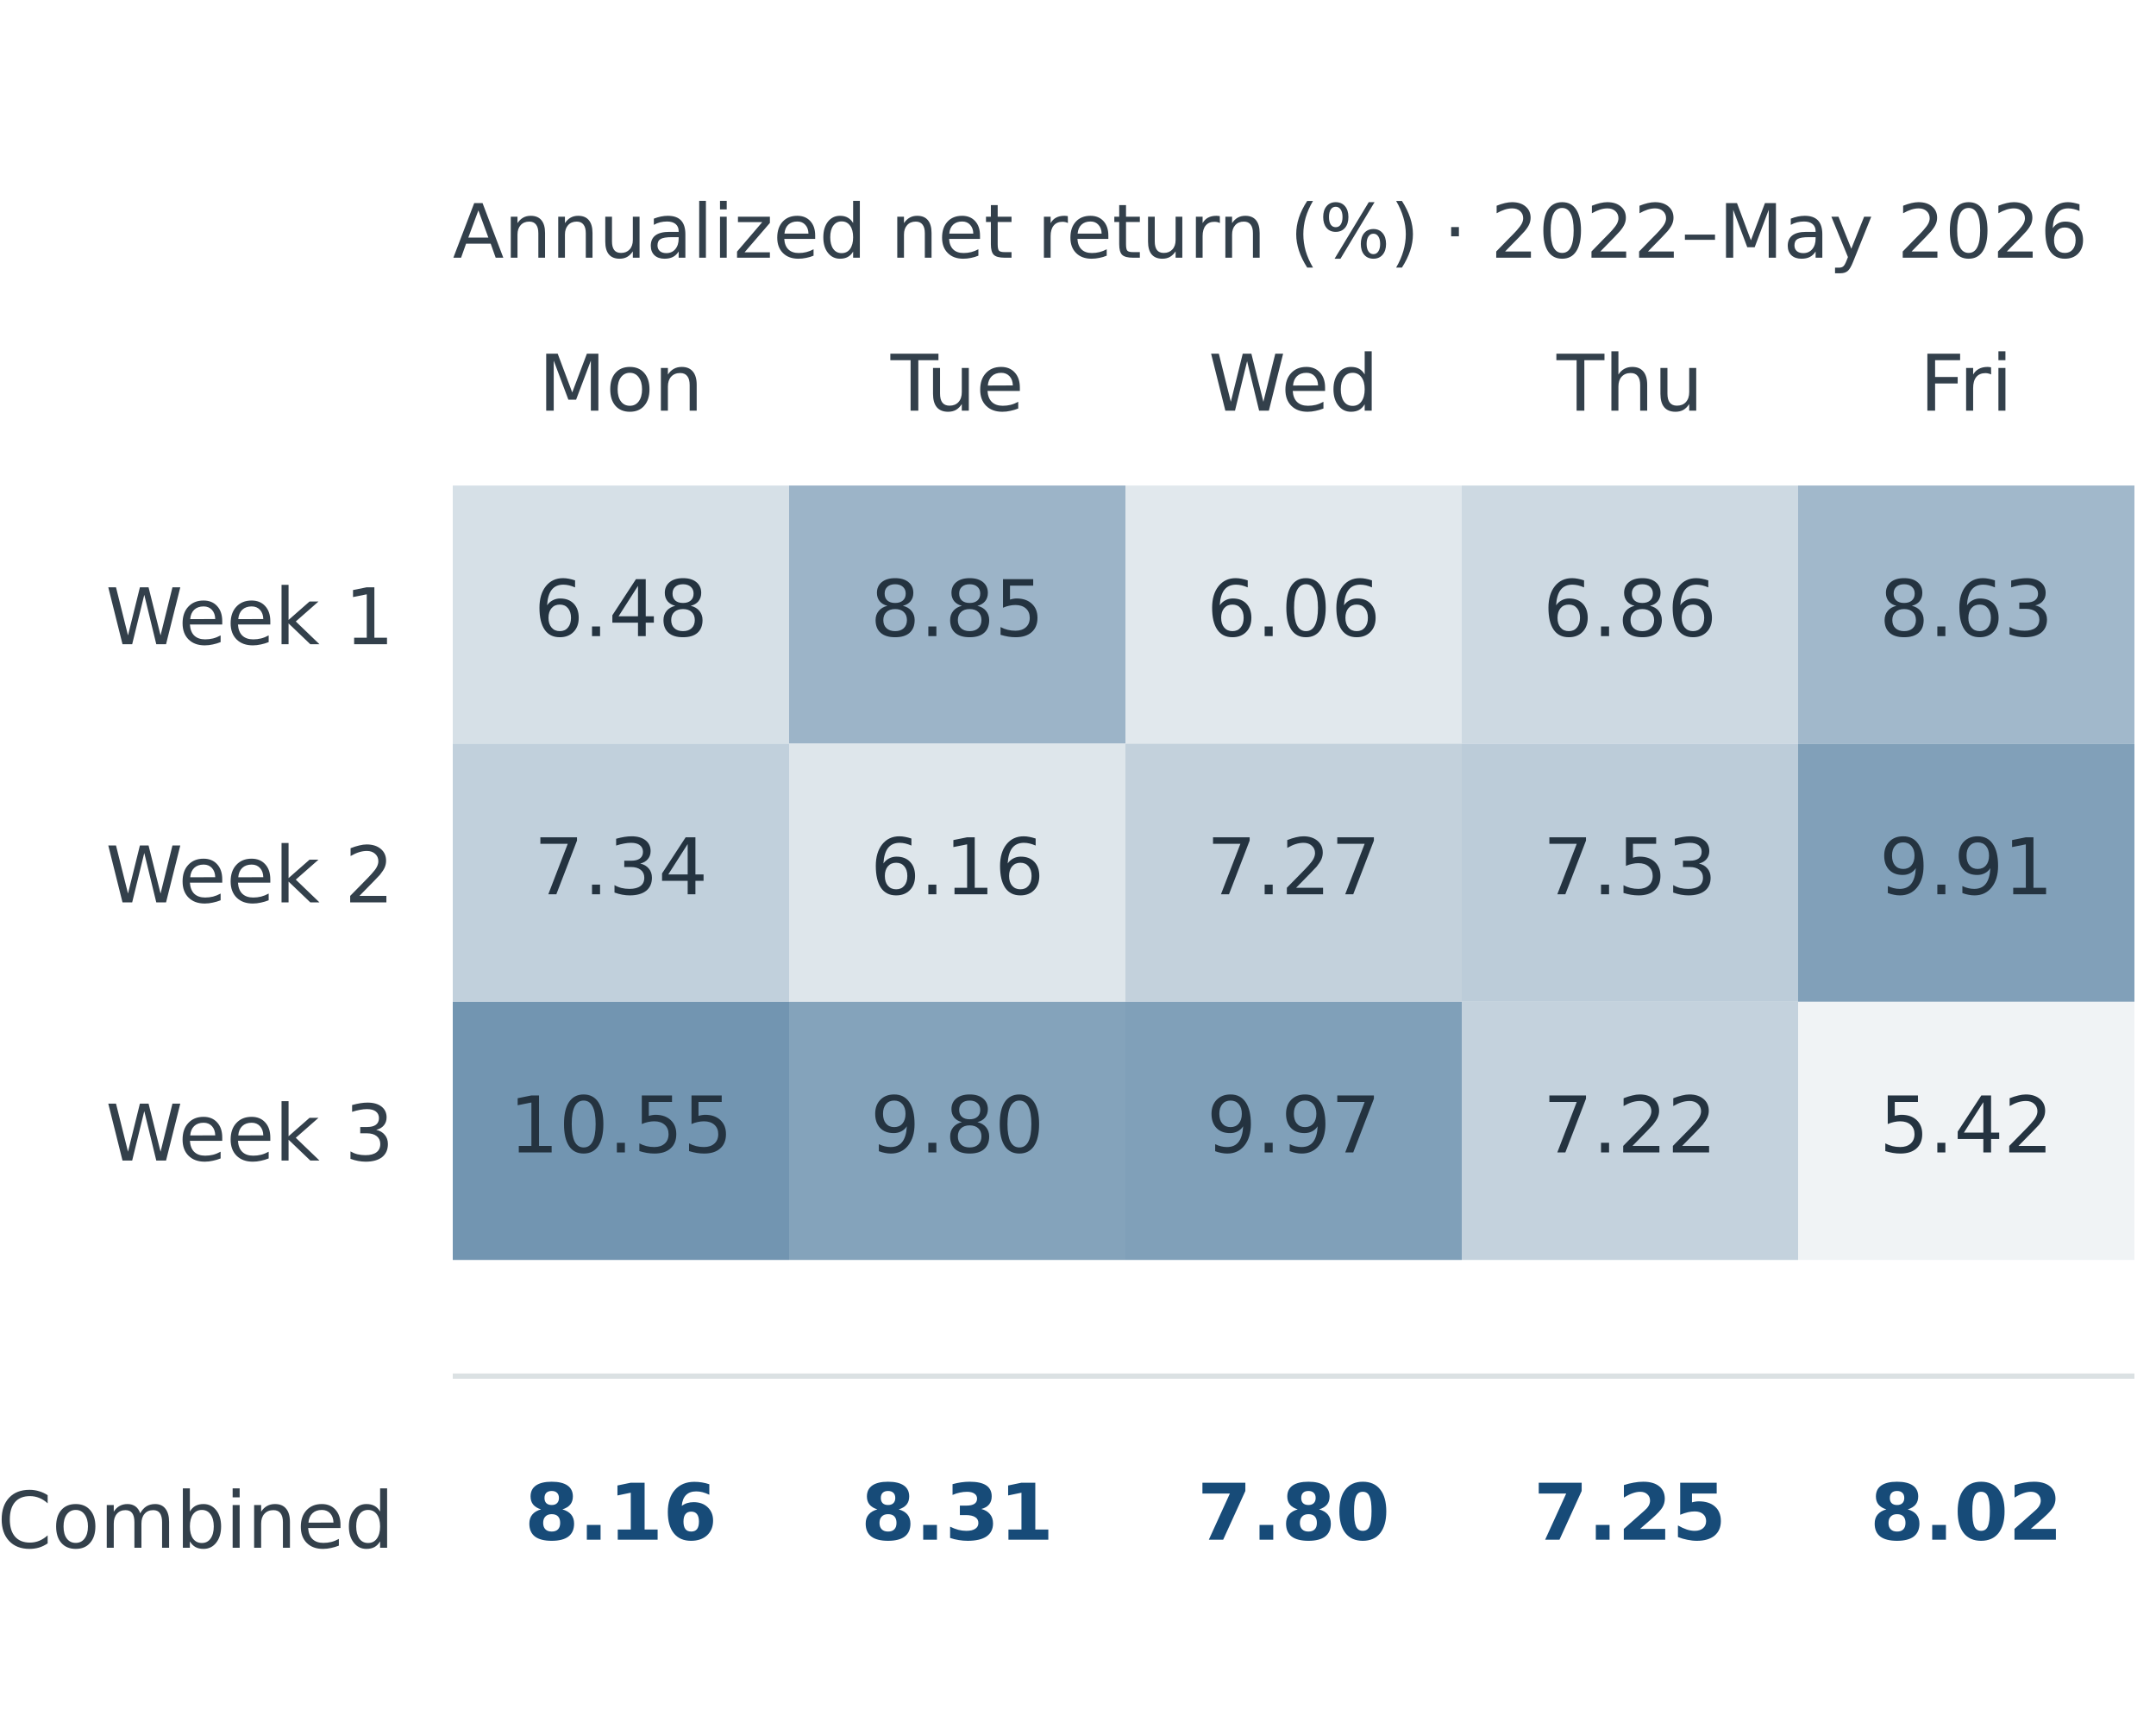
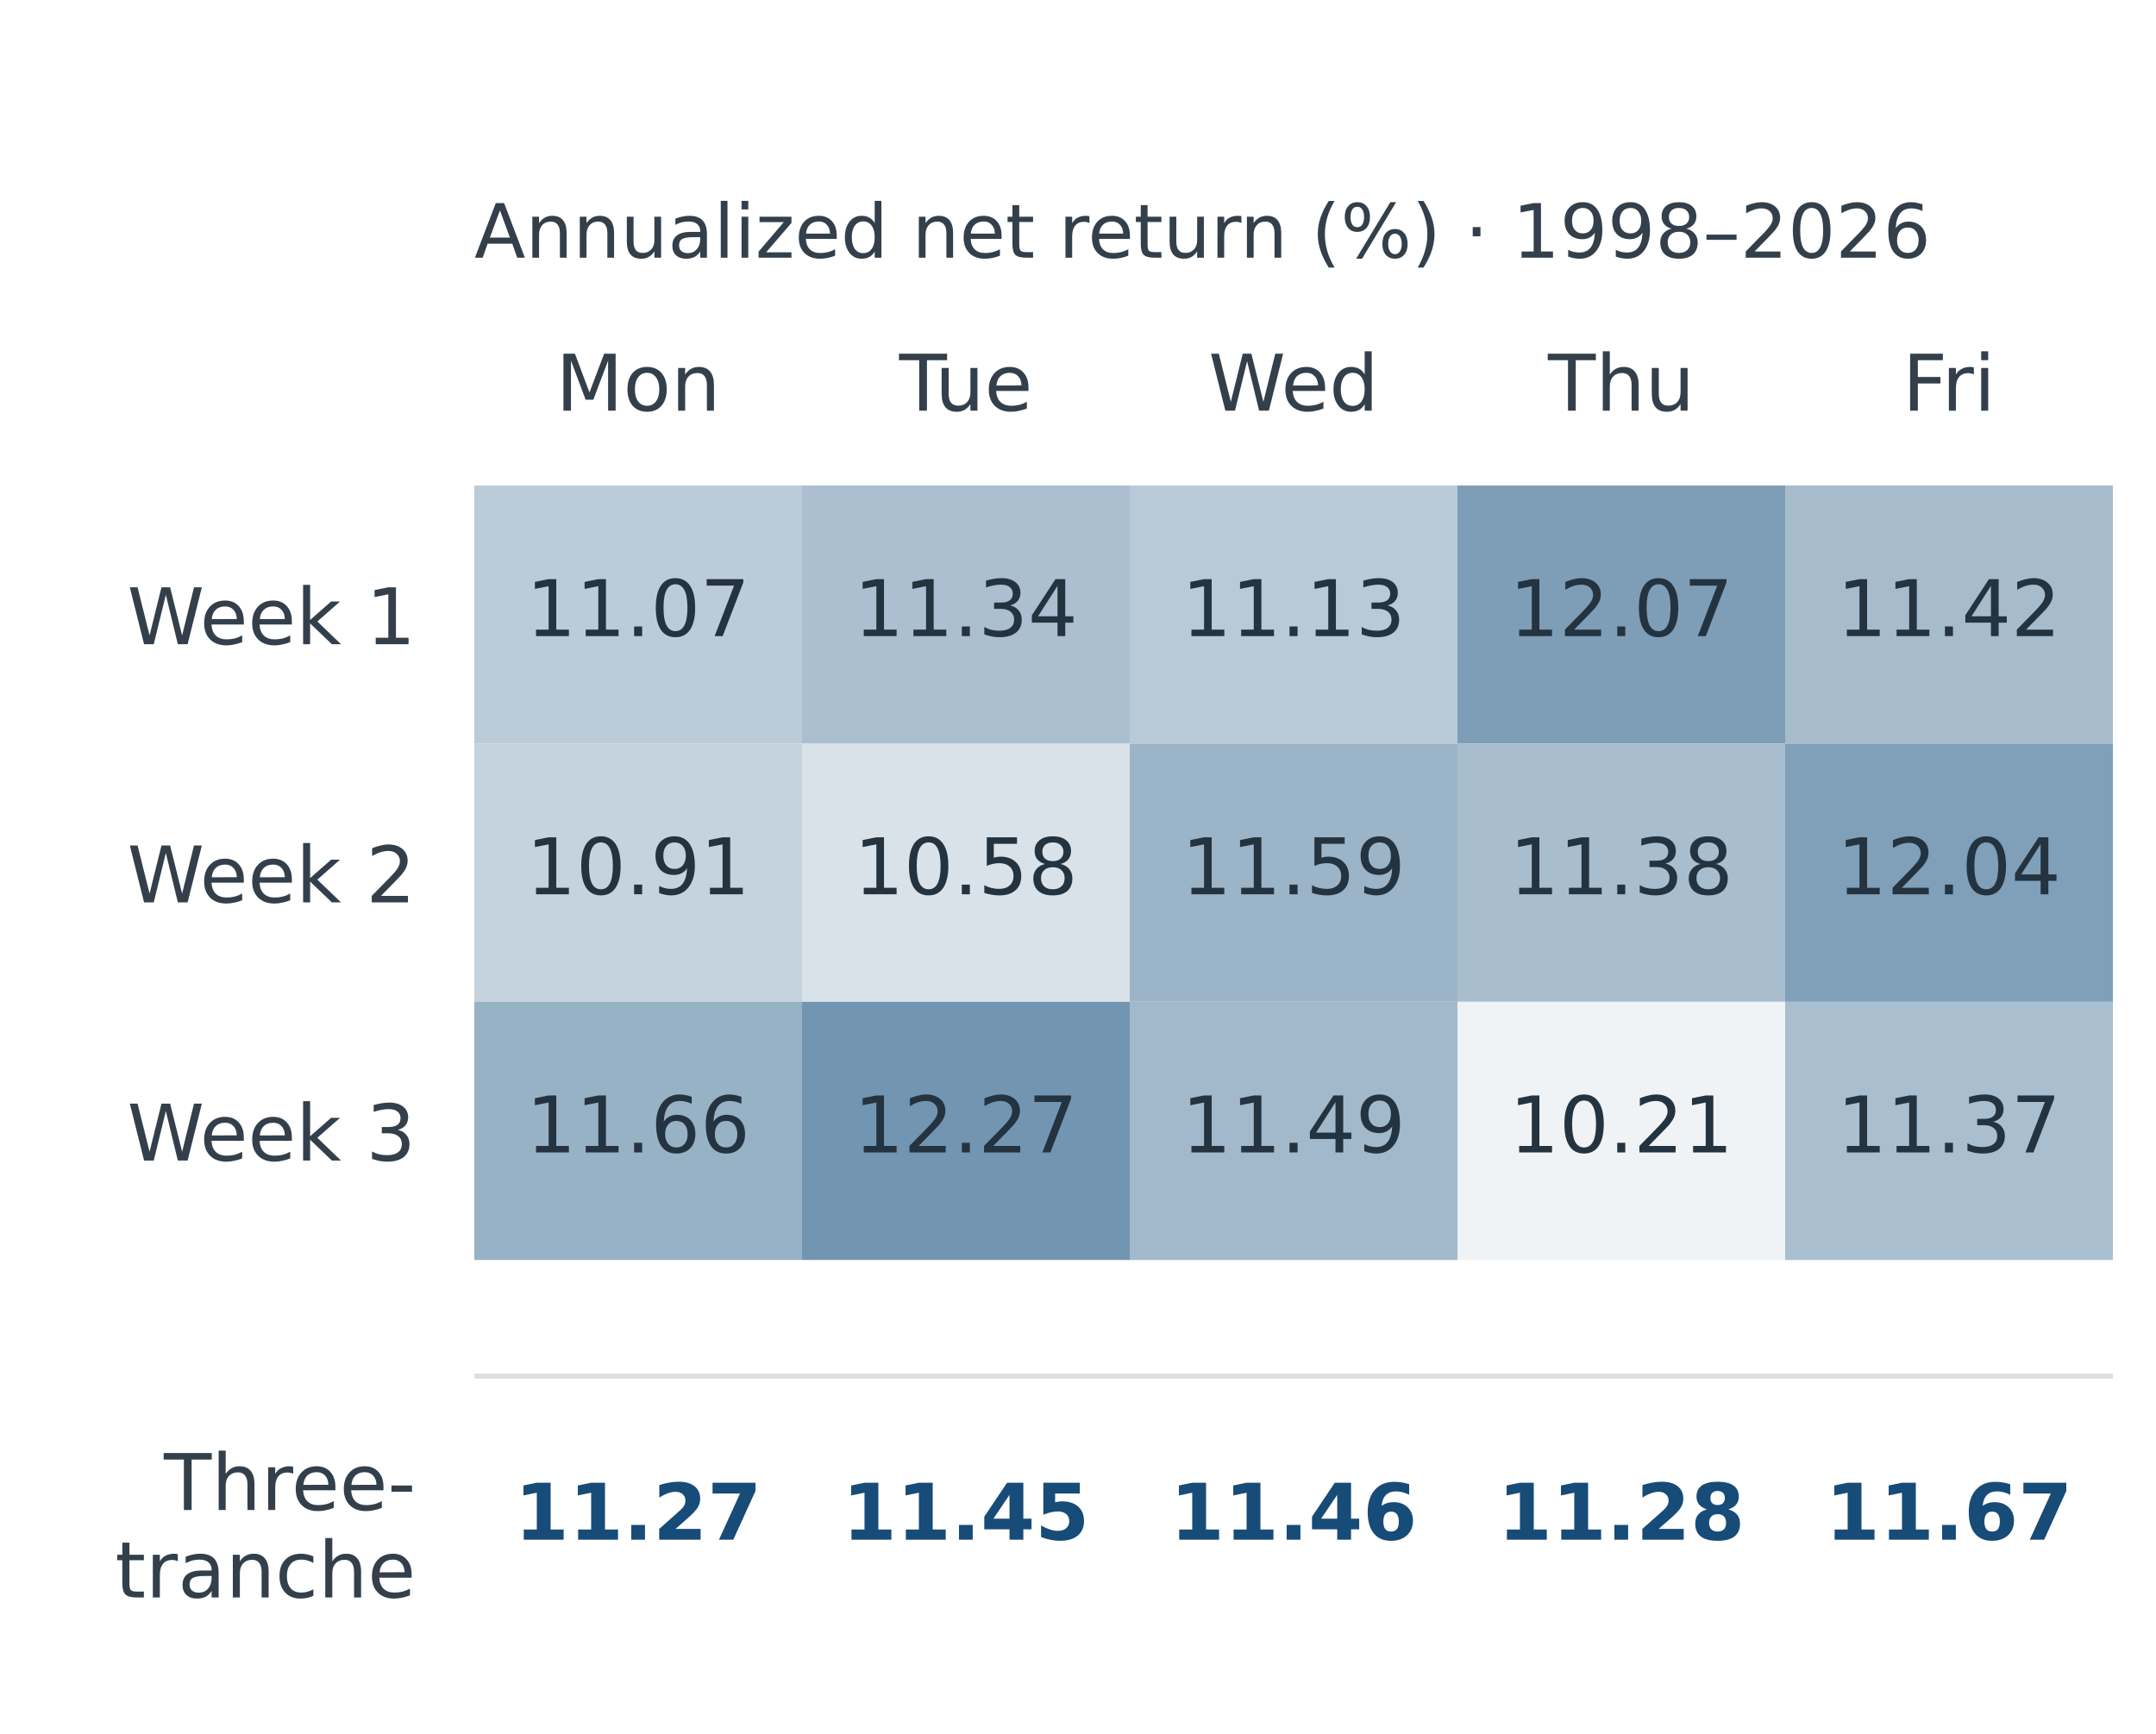
<svg xmlns="http://www.w3.org/2000/svg" width="331.2pt" height="266.4pt" viewBox="0 0 331.2 266.4" version="1.1">
  <defs>
    <style type="text/css">*{stroke-linejoin: round; stroke-linecap: butt}</style>
  </defs>
  <g id="figure_1">
    <g id="patch_1">
-       <path d="M 0 266.4  L 331.2 266.4  L 331.2 0  L 0 0  L 0 266.4  z " style="fill: none" />
+       <path d="M 0 266.4 L 331.2 266.4 L 331.2 0 L 0 0 L 0 266.4 z " style="fill: none" />
    </g>
    <g id="axes_1">
      <g id="patch_2">
-         <path d="M 69.552 253.08  L 327.888 253.08  L 327.888 74.592  L 69.552 74.592  L 69.552 253.08  z " style="fill: none" />
+         <path d="M 72.864 253.08 L 324.576 253.08 L 324.576 74.592 L 72.864 74.592 L 72.864 253.08 z " style="fill: none" />
      </g>
      <g id="QuadMesh_1">
-         <path d="M 69.552 74.592  L 121.219 74.592  L 121.219 114.256  L 69.552 114.256  L 69.552 74.592  " clip-path="url(#pb99ea246b0)" style="fill: #d6e0e7" />
-         <path d="M 121.219 74.592  L 172.886 74.592  L 172.886 114.256  L 121.219 114.256  L 121.219 74.592  " clip-path="url(#pb99ea246b0)" style="fill: #9cb4c8" />
-         <path d="M 172.886 74.592  L 224.554 74.592  L 224.554 114.256  L 172.886 114.256  L 172.886 74.592  " clip-path="url(#pb99ea246b0)" style="fill: #e1e8ed" />
-         <path d="M 224.554 74.592  L 276.221 74.592  L 276.221 114.256  L 224.554 114.256  L 224.554 74.592  " clip-path="url(#pb99ea246b0)" style="fill: #cdd9e2" />
-         <path d="M 276.221 74.592  L 327.888 74.592  L 327.888 114.256  L 276.221 114.256  L 276.221 74.592  " clip-path="url(#pb99ea246b0)" style="fill: #a1b8cb" />
-         <path d="M 69.552 114.256  L 121.219 114.256  L 121.219 153.92  L 69.552 153.92  L 69.552 114.256  " clip-path="url(#pb99ea246b0)" style="fill: #c1d0dc" />
-         <path d="M 121.219 114.256  L 172.886 114.256  L 172.886 153.92  L 121.219 153.92  L 121.219 114.256  " clip-path="url(#pb99ea246b0)" style="fill: #dee6eb" />
-         <path d="M 172.886 114.256  L 224.554 114.256  L 224.554 153.92  L 172.886 153.92  L 172.886 114.256  " clip-path="url(#pb99ea246b0)" style="fill: #c3d1dc" />
-         <path d="M 224.554 114.256  L 276.221 114.256  L 276.221 153.92  L 224.554 153.92  L 224.554 114.256  " clip-path="url(#pb99ea246b0)" style="fill: #bcccd9" />
-         <path d="M 276.221 114.256  L 327.888 114.256  L 327.888 153.92  L 276.221 153.92  L 276.221 114.256  " clip-path="url(#pb99ea246b0)" style="fill: #81a0b9" />
-         <path d="M 69.552 153.92  L 121.219 153.92  L 121.219 193.584  L 69.552 193.584  L 69.552 153.92  " clip-path="url(#pb99ea246b0)" style="fill: #7295b1" />
-         <path d="M 121.219 153.92  L 172.886 153.92  L 172.886 193.584  L 121.219 193.584  L 121.219 153.92  " clip-path="url(#pb99ea246b0)" style="fill: #84a3bb" />
-         <path d="M 172.886 153.92  L 224.554 153.92  L 224.554 193.584  L 172.886 193.584  L 172.886 153.92  " clip-path="url(#pb99ea246b0)" style="fill: #80a0b9" />
-         <path d="M 224.554 153.92  L 276.221 153.92  L 276.221 193.584  L 224.554 193.584  L 224.554 153.92  " clip-path="url(#pb99ea246b0)" style="fill: #c4d2dd" />
-         <path d="M 276.221 153.92  L 327.888 153.92  L 327.888 193.584  L 276.221 193.584  L 276.221 153.92  " clip-path="url(#pb99ea246b0)" style="fill: #f0f3f5" />
+         <path d="M 72.864 74.592 L 123.206 74.592 L 123.206 114.256 L 72.864 114.256 L 72.864 74.592 " clip-path="url(#p14ea73df54)" style="fill: #bbccd8" />
+         <path d="M 123.206 74.592 L 173.549 74.592 L 173.549 114.256 L 123.206 114.256 L 123.206 74.592 " clip-path="url(#p14ea73df54)" style="fill: #abbfd0" />
+         <path d="M 173.549 74.592 L 223.891 74.592 L 223.891 114.256 L 173.549 114.256 L 173.549 74.592 " clip-path="url(#p14ea73df54)" style="fill: #b8c9d7" />
+         <path d="M 223.891 74.592 L 274.234 74.592 L 274.234 114.256 L 223.891 114.256 L 223.891 74.592 " clip-path="url(#p14ea73df54)" style="fill: #7e9eb7" />
+         <path d="M 274.234 74.592 L 324.576 74.592 L 324.576 114.256 L 274.234 114.256 L 274.234 74.592 " clip-path="url(#p14ea73df54)" style="fill: #a6bccd" />
+         <path d="M 72.864 114.256 L 123.206 114.256 L 123.206 153.92 L 72.864 153.92 L 72.864 114.256 " clip-path="url(#p14ea73df54)" style="fill: #c5d3de" />
+         <path d="M 123.206 114.256 L 173.549 114.256 L 173.549 153.92 L 123.206 153.92 L 123.206 114.256 " clip-path="url(#p14ea73df54)" style="fill: #d9e2e9" />
+         <path d="M 173.549 114.256 L 223.891 114.256 L 223.891 153.92 L 173.549 153.92 L 173.549 114.256 " clip-path="url(#p14ea73df54)" style="fill: #9cb4c7" />
+         <path d="M 223.891 114.256 L 274.234 114.256 L 274.234 153.92 L 223.891 153.92 L 223.891 114.256 " clip-path="url(#p14ea73df54)" style="fill: #a8bece" />
+         <path d="M 274.234 114.256 L 324.576 114.256 L 324.576 153.92 L 274.234 153.92 L 274.234 114.256 " clip-path="url(#p14ea73df54)" style="fill: #809fb8" />
+         <path d="M 72.864 153.92 L 123.206 153.92 L 123.206 193.584 L 72.864 193.584 L 72.864 153.92 " clip-path="url(#p14ea73df54)" style="fill: #97b1c5" />
+         <path d="M 123.206 153.92 L 173.549 153.92 L 173.549 193.584 L 123.206 193.584 L 123.206 153.92 " clip-path="url(#p14ea73df54)" style="fill: #7295b1" />
+         <path d="M 173.549 153.92 L 223.891 153.92 L 223.891 193.584 L 173.549 193.584 L 173.549 153.92 " clip-path="url(#p14ea73df54)" style="fill: #a2b9cb" />
+         <path d="M 223.891 153.92 L 274.234 153.92 L 274.234 193.584 L 223.891 193.584 L 223.891 153.92 " clip-path="url(#p14ea73df54)" style="fill: #f0f3f5" />
+         <path d="M 274.234 153.92 L 324.576 153.92 L 324.576 193.584 L 274.234 193.584 L 274.234 153.92 " clip-path="url(#p14ea73df54)" style="fill: #a9becf" />
      </g>
      <g id="matplotlib.axis_1">
        <g id="xtick_1">
          <g id="line2d_1" />
          <g id="text_1">
-             <text style="font-size: 12px; font-family: 'DejaVu Sans', 'Bitstream Vera Sans', 'Computer Modern Sans Serif', 'Lucida Grande', 'Verdana', 'Geneva', 'Lucid', 'Arial', 'Helvetica', 'Avant Garde', sans-serif; text-anchor: middle; fill: #33404b" x="95.386" y="63.096" transform="rotate(-0 95.3856 63.09638)">Mon</text>
+             <text style="font-size: 12px; font-family: 'DejaVu Sans', 'Bitstream Vera Sans', 'Computer Modern Sans Serif', 'Lucida Grande', 'Verdana', 'Geneva', 'Lucid', 'Arial', 'Helvetica', 'Avant Garde', sans-serif; text-anchor: middle; fill: #33404b" x="98.035" y="63.096" transform="rotate(-0 98.0352 63.09638)">Mon</text>
          </g>
        </g>
        <g id="xtick_2">
          <g id="line2d_2" />
          <g id="text_2">
-             <text style="font-size: 12px; font-family: 'DejaVu Sans', 'Bitstream Vera Sans', 'Computer Modern Sans Serif', 'Lucida Grande', 'Verdana', 'Geneva', 'Lucid', 'Arial', 'Helvetica', 'Avant Garde', sans-serif; text-anchor: middle; fill: #33404b" x="147.053" y="63.096" transform="rotate(-0 147.0528 63.09638)">Tue</text>
+             <text style="font-size: 12px; font-family: 'DejaVu Sans', 'Bitstream Vera Sans', 'Computer Modern Sans Serif', 'Lucida Grande', 'Verdana', 'Geneva', 'Lucid', 'Arial', 'Helvetica', 'Avant Garde', sans-serif; text-anchor: middle; fill: #33404b" x="148.378" y="63.096" transform="rotate(-0 148.3776 63.09638)">Tue</text>
          </g>
        </g>
        <g id="xtick_3">
          <g id="line2d_3" />
          <g id="text_3">
            <text style="font-size: 12px; font-family: 'DejaVu Sans', 'Bitstream Vera Sans', 'Computer Modern Sans Serif', 'Lucida Grande', 'Verdana', 'Geneva', 'Lucid', 'Arial', 'Helvetica', 'Avant Garde', sans-serif; text-anchor: middle; fill: #33404b" x="198.72" y="63.096" transform="rotate(-0 198.72 63.09638)">Wed</text>
          </g>
        </g>
        <g id="xtick_4">
          <g id="line2d_4" />
          <g id="text_4">
-             <text style="font-size: 12px; font-family: 'DejaVu Sans', 'Bitstream Vera Sans', 'Computer Modern Sans Serif', 'Lucida Grande', 'Verdana', 'Geneva', 'Lucid', 'Arial', 'Helvetica', 'Avant Garde', sans-serif; text-anchor: middle; fill: #33404b" x="250.387" y="63.096" transform="rotate(-0 250.3872 63.09638)">Thu</text>
+             <text style="font-size: 12px; font-family: 'DejaVu Sans', 'Bitstream Vera Sans', 'Computer Modern Sans Serif', 'Lucida Grande', 'Verdana', 'Geneva', 'Lucid', 'Arial', 'Helvetica', 'Avant Garde', sans-serif; text-anchor: middle; fill: #33404b" x="249.062" y="63.096" transform="rotate(-0 249.0624 63.09638)">Thu</text>
          </g>
        </g>
        <g id="xtick_5">
          <g id="line2d_5" />
          <g id="text_5">
-             <text style="font-size: 12px; font-family: 'DejaVu Sans', 'Bitstream Vera Sans', 'Computer Modern Sans Serif', 'Lucida Grande', 'Verdana', 'Geneva', 'Lucid', 'Arial', 'Helvetica', 'Avant Garde', sans-serif; text-anchor: middle; fill: #33404b" x="302.054" y="63.096" transform="rotate(-0 302.0544 63.09638)">Fri</text>
+             <text style="font-size: 12px; font-family: 'DejaVu Sans', 'Bitstream Vera Sans', 'Computer Modern Sans Serif', 'Lucida Grande', 'Verdana', 'Geneva', 'Lucid', 'Arial', 'Helvetica', 'Avant Garde', sans-serif; text-anchor: middle; fill: #33404b" x="299.405" y="63.096" transform="rotate(-0 299.4048 63.09638)">Fri</text>
          </g>
        </g>
      </g>
      <g id="matplotlib.axis_2">
        <g id="ytick_1">
          <g id="line2d_6" />
          <g id="text_6">
-             <text style="font-size: 12px; font-family: 'DejaVu Sans', 'Bitstream Vera Sans', 'Computer Modern Sans Serif', 'Lucida Grande', 'Verdana', 'Geneva', 'Lucid', 'Arial', 'Helvetica', 'Avant Garde', sans-serif; text-anchor: end; fill: #33404b" x="60.552" y="98.983" transform="rotate(-0 60.552 98.98306)">Week 1</text>
+             <text style="font-size: 12px; font-family: 'DejaVu Sans', 'Bitstream Vera Sans', 'Computer Modern Sans Serif', 'Lucida Grande', 'Verdana', 'Geneva', 'Lucid', 'Arial', 'Helvetica', 'Avant Garde', sans-serif; text-anchor: end; fill: #33404b" x="63.864" y="98.983" transform="rotate(-0 63.864 98.98306)">Week 1</text>
          </g>
        </g>
        <g id="ytick_2">
          <g id="line2d_7" />
          <g id="text_7">
-             <text style="font-size: 12px; font-family: 'DejaVu Sans', 'Bitstream Vera Sans', 'Computer Modern Sans Serif', 'Lucida Grande', 'Verdana', 'Geneva', 'Lucid', 'Arial', 'Helvetica', 'Avant Garde', sans-serif; text-anchor: end; fill: #33404b" x="60.552" y="138.647" transform="rotate(-0 60.552 138.6471)">Week 2</text>
+             <text style="font-size: 12px; font-family: 'DejaVu Sans', 'Bitstream Vera Sans', 'Computer Modern Sans Serif', 'Lucida Grande', 'Verdana', 'Geneva', 'Lucid', 'Arial', 'Helvetica', 'Avant Garde', sans-serif; text-anchor: end; fill: #33404b" x="63.864" y="138.647" transform="rotate(-0 63.864 138.6471)">Week 2</text>
          </g>
        </g>
        <g id="ytick_3">
          <g id="line2d_8" />
          <g id="text_8">
-             <text style="font-size: 12px; font-family: 'DejaVu Sans', 'Bitstream Vera Sans', 'Computer Modern Sans Serif', 'Lucida Grande', 'Verdana', 'Geneva', 'Lucid', 'Arial', 'Helvetica', 'Avant Garde', sans-serif; text-anchor: end; fill: #33404b" x="60.552" y="178.311" transform="rotate(-0 60.552 178.3111)">Week 3</text>
+             <text style="font-size: 12px; font-family: 'DejaVu Sans', 'Bitstream Vera Sans', 'Computer Modern Sans Serif', 'Lucida Grande', 'Verdana', 'Geneva', 'Lucid', 'Arial', 'Helvetica', 'Avant Garde', sans-serif; text-anchor: end; fill: #33404b" x="63.864" y="178.311" transform="rotate(-0 63.864 178.3111)">Week 3</text>
          </g>
        </g>
        <g id="ytick_4">
          <g id="line2d_9" />
          <g id="text_9">
-             <text style="font-size: 12px; font-family: 'DejaVu Sans', 'Bitstream Vera Sans', 'Computer Modern Sans Serif', 'Lucida Grande', 'Verdana', 'Geneva', 'Lucid', 'Arial', 'Helvetica', 'Avant Garde', sans-serif; text-anchor: end; fill: #33404b" x="60.552" y="237.807" transform="rotate(-0 60.552 237.8071)">Combined</text>
+             <text style="font-size: 12px; font-family: 'DejaVu Sans', 'Bitstream Vera Sans', 'Computer Modern Sans Serif', 'Lucida Grande', 'Verdana', 'Geneva', 'Lucid', 'Arial', 'Helvetica', 'Avant Garde', sans-serif; fill: #33404b" transform="translate(25.16962 232.0002)">Three-</text>
+             <text style="font-size: 12px; font-family: 'DejaVu Sans', 'Bitstream Vera Sans', 'Computer Modern Sans Serif', 'Lucida Grande', 'Verdana', 'Geneva', 'Lucid', 'Arial', 'Helvetica', 'Avant Garde', sans-serif; fill: #33404b" transform="translate(17.68088 245.4376)">tranche</text>
          </g>
        </g>
      </g>
      <g id="line2d_10">
-         <path d="M 69.552 211.433  L 327.888 211.433  " clip-path="url(#pb99ea246b0)" style="fill: none; stroke: #dbe1e3; stroke-width: 0.8; stroke-linecap: square" />
+         <path d="M 72.864 211.433 L 324.576 211.433 " clip-path="url(#p14ea73df54)" style="fill: none; stroke: #dbe1e3; stroke-width: 0.8; stroke-linecap: square" />
      </g>
      <g id="text_10">
-         <text style="font-size: 12px; font-family: 'DejaVu Sans', 'Bitstream Vera Sans', 'Computer Modern Sans Serif', 'Lucida Grande', 'Verdana', 'Geneva', 'Lucid', 'Arial', 'Helvetica', 'Avant Garde', sans-serif; text-anchor: middle; fill: #243340" x="95.386" y="97.735" transform="rotate(-0 95.3856 97.73525)">6.48</text>
+         <text style="font-size: 12px; font-family: 'DejaVu Sans', 'Bitstream Vera Sans', 'Computer Modern Sans Serif', 'Lucida Grande', 'Verdana', 'Geneva', 'Lucid', 'Arial', 'Helvetica', 'Avant Garde', sans-serif; text-anchor: middle; fill: #243340" x="98.035" y="97.735" transform="rotate(-0 98.0352 97.73525)">11.07</text>
      </g>
      <g id="text_11">
-         <text style="font-size: 12px; font-family: 'DejaVu Sans', 'Bitstream Vera Sans', 'Computer Modern Sans Serif', 'Lucida Grande', 'Verdana', 'Geneva', 'Lucid', 'Arial', 'Helvetica', 'Avant Garde', sans-serif; text-anchor: middle; fill: #243340" x="147.053" y="97.735" transform="rotate(-0 147.0528 97.73525)">8.85</text>
+         <text style="font-size: 12px; font-family: 'DejaVu Sans', 'Bitstream Vera Sans', 'Computer Modern Sans Serif', 'Lucida Grande', 'Verdana', 'Geneva', 'Lucid', 'Arial', 'Helvetica', 'Avant Garde', sans-serif; text-anchor: middle; fill: #243340" x="148.378" y="97.735" transform="rotate(-0 148.3776 97.73525)">11.34</text>
      </g>
      <g id="text_12">
-         <text style="font-size: 12px; font-family: 'DejaVu Sans', 'Bitstream Vera Sans', 'Computer Modern Sans Serif', 'Lucida Grande', 'Verdana', 'Geneva', 'Lucid', 'Arial', 'Helvetica', 'Avant Garde', sans-serif; text-anchor: middle; fill: #243340" x="198.72" y="97.735" transform="rotate(-0 198.72 97.73525)">6.06</text>
+         <text style="font-size: 12px; font-family: 'DejaVu Sans', 'Bitstream Vera Sans', 'Computer Modern Sans Serif', 'Lucida Grande', 'Verdana', 'Geneva', 'Lucid', 'Arial', 'Helvetica', 'Avant Garde', sans-serif; text-anchor: middle; fill: #243340" x="198.72" y="97.735" transform="rotate(-0 198.72 97.73525)">11.13</text>
      </g>
      <g id="text_13">
-         <text style="font-size: 12px; font-family: 'DejaVu Sans', 'Bitstream Vera Sans', 'Computer Modern Sans Serif', 'Lucida Grande', 'Verdana', 'Geneva', 'Lucid', 'Arial', 'Helvetica', 'Avant Garde', sans-serif; text-anchor: middle; fill: #243340" x="250.387" y="97.735" transform="rotate(-0 250.3872 97.73525)">6.86</text>
+         <text style="font-size: 12px; font-family: 'DejaVu Sans', 'Bitstream Vera Sans', 'Computer Modern Sans Serif', 'Lucida Grande', 'Verdana', 'Geneva', 'Lucid', 'Arial', 'Helvetica', 'Avant Garde', sans-serif; text-anchor: middle; fill: #243340" x="249.062" y="97.735" transform="rotate(-0 249.0624 97.73525)">12.07</text>
      </g>
      <g id="text_14">
-         <text style="font-size: 12px; font-family: 'DejaVu Sans', 'Bitstream Vera Sans', 'Computer Modern Sans Serif', 'Lucida Grande', 'Verdana', 'Geneva', 'Lucid', 'Arial', 'Helvetica', 'Avant Garde', sans-serif; text-anchor: middle; fill: #243340" x="302.054" y="97.735" transform="rotate(-0 302.0544 97.73525)">8.63</text>
+         <text style="font-size: 12px; font-family: 'DejaVu Sans', 'Bitstream Vera Sans', 'Computer Modern Sans Serif', 'Lucida Grande', 'Verdana', 'Geneva', 'Lucid', 'Arial', 'Helvetica', 'Avant Garde', sans-serif; text-anchor: middle; fill: #243340" x="299.405" y="97.735" transform="rotate(-0 299.4048 97.73525)">11.42</text>
      </g>
      <g id="text_15">
-         <text style="font-size: 12px; font-family: 'DejaVu Sans', 'Bitstream Vera Sans', 'Computer Modern Sans Serif', 'Lucida Grande', 'Verdana', 'Geneva', 'Lucid', 'Arial', 'Helvetica', 'Avant Garde', sans-serif; text-anchor: middle; fill: #243340" x="95.386" y="137.399" transform="rotate(-0 95.3856 137.3992)">7.34</text>
+         <text style="font-size: 12px; font-family: 'DejaVu Sans', 'Bitstream Vera Sans', 'Computer Modern Sans Serif', 'Lucida Grande', 'Verdana', 'Geneva', 'Lucid', 'Arial', 'Helvetica', 'Avant Garde', sans-serif; text-anchor: middle; fill: #243340" x="98.035" y="137.399" transform="rotate(-0 98.0352 137.3992)">10.91</text>
      </g>
      <g id="text_16">
-         <text style="font-size: 12px; font-family: 'DejaVu Sans', 'Bitstream Vera Sans', 'Computer Modern Sans Serif', 'Lucida Grande', 'Verdana', 'Geneva', 'Lucid', 'Arial', 'Helvetica', 'Avant Garde', sans-serif; text-anchor: middle; fill: #243340" x="147.053" y="137.399" transform="rotate(-0 147.0528 137.3992)">6.16</text>
+         <text style="font-size: 12px; font-family: 'DejaVu Sans', 'Bitstream Vera Sans', 'Computer Modern Sans Serif', 'Lucida Grande', 'Verdana', 'Geneva', 'Lucid', 'Arial', 'Helvetica', 'Avant Garde', sans-serif; text-anchor: middle; fill: #243340" x="148.378" y="137.399" transform="rotate(-0 148.3776 137.3992)">10.58</text>
      </g>
      <g id="text_17">
-         <text style="font-size: 12px; font-family: 'DejaVu Sans', 'Bitstream Vera Sans', 'Computer Modern Sans Serif', 'Lucida Grande', 'Verdana', 'Geneva', 'Lucid', 'Arial', 'Helvetica', 'Avant Garde', sans-serif; text-anchor: middle; fill: #243340" x="198.72" y="137.399" transform="rotate(-0 198.72 137.3992)">7.27</text>
+         <text style="font-size: 12px; font-family: 'DejaVu Sans', 'Bitstream Vera Sans', 'Computer Modern Sans Serif', 'Lucida Grande', 'Verdana', 'Geneva', 'Lucid', 'Arial', 'Helvetica', 'Avant Garde', sans-serif; text-anchor: middle; fill: #243340" x="198.72" y="137.399" transform="rotate(-0 198.72 137.3992)">11.59</text>
      </g>
      <g id="text_18">
-         <text style="font-size: 12px; font-family: 'DejaVu Sans', 'Bitstream Vera Sans', 'Computer Modern Sans Serif', 'Lucida Grande', 'Verdana', 'Geneva', 'Lucid', 'Arial', 'Helvetica', 'Avant Garde', sans-serif; text-anchor: middle; fill: #243340" x="250.387" y="137.399" transform="rotate(-0 250.3872 137.3992)">7.53</text>
+         <text style="font-size: 12px; font-family: 'DejaVu Sans', 'Bitstream Vera Sans', 'Computer Modern Sans Serif', 'Lucida Grande', 'Verdana', 'Geneva', 'Lucid', 'Arial', 'Helvetica', 'Avant Garde', sans-serif; text-anchor: middle; fill: #243340" x="249.062" y="137.399" transform="rotate(-0 249.0624 137.3992)">11.38</text>
      </g>
      <g id="text_19">
-         <text style="font-size: 12px; font-family: 'DejaVu Sans', 'Bitstream Vera Sans', 'Computer Modern Sans Serif', 'Lucida Grande', 'Verdana', 'Geneva', 'Lucid', 'Arial', 'Helvetica', 'Avant Garde', sans-serif; text-anchor: middle; fill: #243340" x="302.054" y="137.399" transform="rotate(-0 302.0544 137.3992)">9.91</text>
+         <text style="font-size: 12px; font-family: 'DejaVu Sans', 'Bitstream Vera Sans', 'Computer Modern Sans Serif', 'Lucida Grande', 'Verdana', 'Geneva', 'Lucid', 'Arial', 'Helvetica', 'Avant Garde', sans-serif; text-anchor: middle; fill: #243340" x="299.405" y="137.399" transform="rotate(-0 299.4048 137.3992)">12.04</text>
      </g>
      <g id="text_20">
-         <text style="font-size: 12px; font-family: 'DejaVu Sans', 'Bitstream Vera Sans', 'Computer Modern Sans Serif', 'Lucida Grande', 'Verdana', 'Geneva', 'Lucid', 'Arial', 'Helvetica', 'Avant Garde', sans-serif; text-anchor: middle; fill: #243340" x="95.386" y="177.063" transform="rotate(-0 95.3856 177.0633)">10.55</text>
+         <text style="font-size: 12px; font-family: 'DejaVu Sans', 'Bitstream Vera Sans', 'Computer Modern Sans Serif', 'Lucida Grande', 'Verdana', 'Geneva', 'Lucid', 'Arial', 'Helvetica', 'Avant Garde', sans-serif; text-anchor: middle; fill: #243340" x="98.035" y="177.063" transform="rotate(-0 98.0352 177.0633)">11.66</text>
      </g>
      <g id="text_21">
-         <text style="font-size: 12px; font-family: 'DejaVu Sans', 'Bitstream Vera Sans', 'Computer Modern Sans Serif', 'Lucida Grande', 'Verdana', 'Geneva', 'Lucid', 'Arial', 'Helvetica', 'Avant Garde', sans-serif; text-anchor: middle; fill: #243340" x="147.053" y="177.063" transform="rotate(-0 147.0528 177.0633)">9.80</text>
+         <text style="font-size: 12px; font-family: 'DejaVu Sans', 'Bitstream Vera Sans', 'Computer Modern Sans Serif', 'Lucida Grande', 'Verdana', 'Geneva', 'Lucid', 'Arial', 'Helvetica', 'Avant Garde', sans-serif; text-anchor: middle; fill: #243340" x="148.378" y="177.063" transform="rotate(-0 148.3776 177.0633)">12.27</text>
      </g>
      <g id="text_22">
-         <text style="font-size: 12px; font-family: 'DejaVu Sans', 'Bitstream Vera Sans', 'Computer Modern Sans Serif', 'Lucida Grande', 'Verdana', 'Geneva', 'Lucid', 'Arial', 'Helvetica', 'Avant Garde', sans-serif; text-anchor: middle; fill: #243340" x="198.72" y="177.063" transform="rotate(-0 198.72 177.0633)">9.97</text>
+         <text style="font-size: 12px; font-family: 'DejaVu Sans', 'Bitstream Vera Sans', 'Computer Modern Sans Serif', 'Lucida Grande', 'Verdana', 'Geneva', 'Lucid', 'Arial', 'Helvetica', 'Avant Garde', sans-serif; text-anchor: middle; fill: #243340" x="198.72" y="177.063" transform="rotate(-0 198.72 177.0633)">11.49</text>
      </g>
      <g id="text_23">
-         <text style="font-size: 12px; font-family: 'DejaVu Sans', 'Bitstream Vera Sans', 'Computer Modern Sans Serif', 'Lucida Grande', 'Verdana', 'Geneva', 'Lucid', 'Arial', 'Helvetica', 'Avant Garde', sans-serif; text-anchor: middle; fill: #243340" x="250.387" y="177.063" transform="rotate(-0 250.3872 177.0633)">7.22</text>
+         <text style="font-size: 12px; font-family: 'DejaVu Sans', 'Bitstream Vera Sans', 'Computer Modern Sans Serif', 'Lucida Grande', 'Verdana', 'Geneva', 'Lucid', 'Arial', 'Helvetica', 'Avant Garde', sans-serif; text-anchor: middle; fill: #243340" x="249.062" y="177.063" transform="rotate(-0 249.0624 177.0633)">10.21</text>
      </g>
      <g id="text_24">
-         <text style="font-size: 12px; font-family: 'DejaVu Sans', 'Bitstream Vera Sans', 'Computer Modern Sans Serif', 'Lucida Grande', 'Verdana', 'Geneva', 'Lucid', 'Arial', 'Helvetica', 'Avant Garde', sans-serif; text-anchor: middle; fill: #243340" x="302.054" y="177.063" transform="rotate(-0 302.0544 177.0633)">5.42</text>
+         <text style="font-size: 12px; font-family: 'DejaVu Sans', 'Bitstream Vera Sans', 'Computer Modern Sans Serif', 'Lucida Grande', 'Verdana', 'Geneva', 'Lucid', 'Arial', 'Helvetica', 'Avant Garde', sans-serif; text-anchor: middle; fill: #243340" x="299.405" y="177.063" transform="rotate(-0 299.4048 177.0633)">11.37</text>
      </g>
      <g id="text_25">
-         <text style="font-weight: 700; font-size: 12px; font-family: 'DejaVu Sans', 'Bitstream Vera Sans', 'Computer Modern Sans Serif', 'Lucida Grande', 'Verdana', 'Geneva', 'Lucid', 'Arial', 'Helvetica', 'Avant Garde', sans-serif; text-anchor: middle; fill: #174b78" x="95.386" y="236.559" transform="rotate(-0 95.3856 236.5592)">8.16</text>
+         <text style="font-weight: 700; font-size: 12px; font-family: 'DejaVu Sans', 'Bitstream Vera Sans', 'Computer Modern Sans Serif', 'Lucida Grande', 'Verdana', 'Geneva', 'Lucid', 'Arial', 'Helvetica', 'Avant Garde', sans-serif; text-anchor: middle; fill: #174b78" x="98.035" y="236.559" transform="rotate(-0 98.0352 236.5592)">11.27</text>
      </g>
      <g id="text_26">
-         <text style="font-weight: 700; font-size: 12px; font-family: 'DejaVu Sans', 'Bitstream Vera Sans', 'Computer Modern Sans Serif', 'Lucida Grande', 'Verdana', 'Geneva', 'Lucid', 'Arial', 'Helvetica', 'Avant Garde', sans-serif; text-anchor: middle; fill: #174b78" x="147.053" y="236.559" transform="rotate(-0 147.0528 236.5592)">8.31</text>
+         <text style="font-weight: 700; font-size: 12px; font-family: 'DejaVu Sans', 'Bitstream Vera Sans', 'Computer Modern Sans Serif', 'Lucida Grande', 'Verdana', 'Geneva', 'Lucid', 'Arial', 'Helvetica', 'Avant Garde', sans-serif; text-anchor: middle; fill: #174b78" x="148.378" y="236.559" transform="rotate(-0 148.3776 236.5592)">11.45</text>
      </g>
      <g id="text_27">
-         <text style="font-weight: 700; font-size: 12px; font-family: 'DejaVu Sans', 'Bitstream Vera Sans', 'Computer Modern Sans Serif', 'Lucida Grande', 'Verdana', 'Geneva', 'Lucid', 'Arial', 'Helvetica', 'Avant Garde', sans-serif; text-anchor: middle; fill: #174b78" x="198.72" y="236.559" transform="rotate(-0 198.72 236.5592)">7.80</text>
+         <text style="font-weight: 700; font-size: 12px; font-family: 'DejaVu Sans', 'Bitstream Vera Sans', 'Computer Modern Sans Serif', 'Lucida Grande', 'Verdana', 'Geneva', 'Lucid', 'Arial', 'Helvetica', 'Avant Garde', sans-serif; text-anchor: middle; fill: #174b78" x="198.72" y="236.559" transform="rotate(-0 198.72 236.5592)">11.46</text>
      </g>
      <g id="text_28">
-         <text style="font-weight: 700; font-size: 12px; font-family: 'DejaVu Sans', 'Bitstream Vera Sans', 'Computer Modern Sans Serif', 'Lucida Grande', 'Verdana', 'Geneva', 'Lucid', 'Arial', 'Helvetica', 'Avant Garde', sans-serif; text-anchor: middle; fill: #174b78" x="250.387" y="236.559" transform="rotate(-0 250.3872 236.5592)">7.25</text>
+         <text style="font-weight: 700; font-size: 12px; font-family: 'DejaVu Sans', 'Bitstream Vera Sans', 'Computer Modern Sans Serif', 'Lucida Grande', 'Verdana', 'Geneva', 'Lucid', 'Arial', 'Helvetica', 'Avant Garde', sans-serif; text-anchor: middle; fill: #174b78" x="249.062" y="236.559" transform="rotate(-0 249.0624 236.5592)">11.28</text>
      </g>
      <g id="text_29">
-         <text style="font-weight: 700; font-size: 12px; font-family: 'DejaVu Sans', 'Bitstream Vera Sans', 'Computer Modern Sans Serif', 'Lucida Grande', 'Verdana', 'Geneva', 'Lucid', 'Arial', 'Helvetica', 'Avant Garde', sans-serif; text-anchor: middle; fill: #174b78" x="302.054" y="236.559" transform="rotate(-0 302.0544 236.5592)">8.02</text>
+         <text style="font-weight: 700; font-size: 12px; font-family: 'DejaVu Sans', 'Bitstream Vera Sans', 'Computer Modern Sans Serif', 'Lucida Grande', 'Verdana', 'Geneva', 'Lucid', 'Arial', 'Helvetica', 'Avant Garde', sans-serif; text-anchor: middle; fill: #174b78" x="299.405" y="236.559" transform="rotate(-0 299.4048 236.5592)">11.67</text>
      </g>
      <g id="text_30">
-         <text style="font-size: 11.5px; font-family: 'DejaVu Sans', 'Bitstream Vera Sans', 'Computer Modern Sans Serif', 'Lucida Grande', 'Verdana', 'Geneva', 'Lucid', 'Arial', 'Helvetica', 'Avant Garde', sans-serif; text-anchor: start; fill: #33404b" x="69.552" y="39.592" transform="rotate(-0 69.552 39.592)">Annualized net return (%) · 2022–May 2026</text>
+         <text style="font-size: 11.5px; font-family: 'DejaVu Sans', 'Bitstream Vera Sans', 'Computer Modern Sans Serif', 'Lucida Grande', 'Verdana', 'Geneva', 'Lucid', 'Arial', 'Helvetica', 'Avant Garde', sans-serif; text-anchor: start; fill: #33404b" x="72.864" y="39.592" transform="rotate(-0 72.864 39.592)">Annualized net return (%) · 1998–2026</text>
      </g>
    </g>
  </g>
  <defs>
-     <clipPath id="pb99ea246b0">
-       <rect x="69.552" y="74.592" width="258.336" height="178.488" />
+     <clipPath id="p14ea73df54">
+       <rect x="72.864" y="74.592" width="251.712" height="178.488" />
    </clipPath>
  </defs>
</svg>
